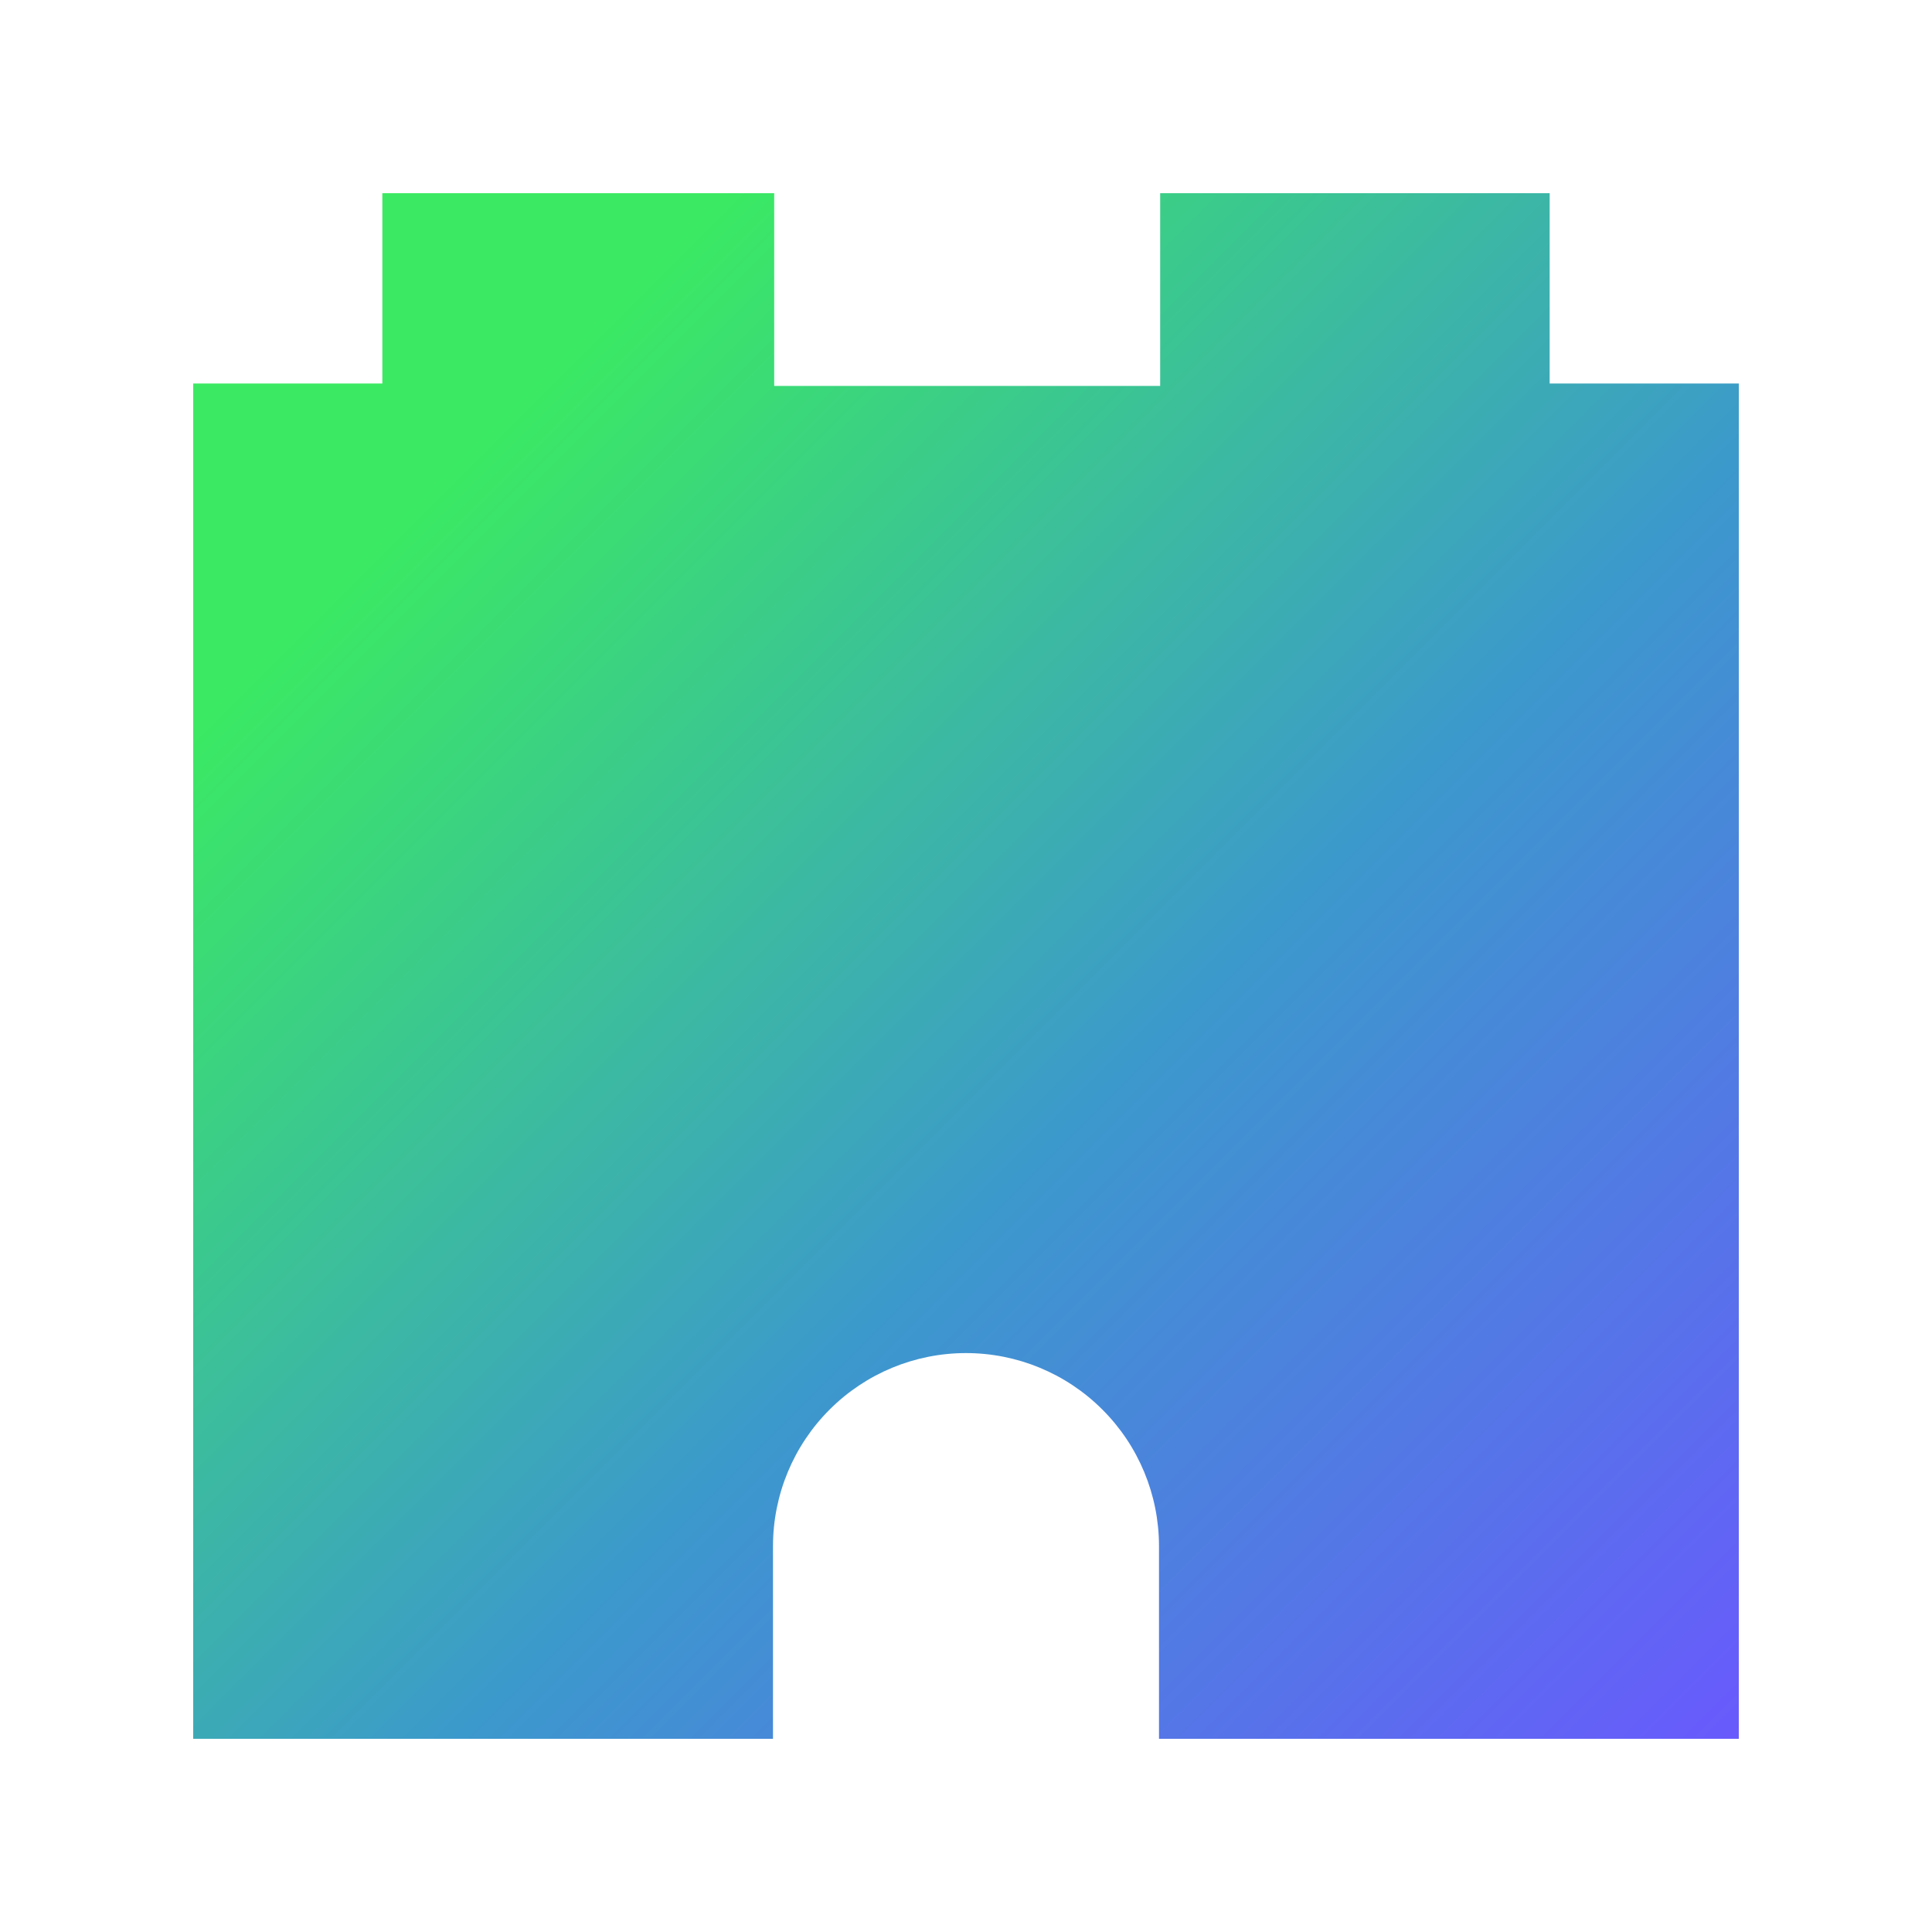
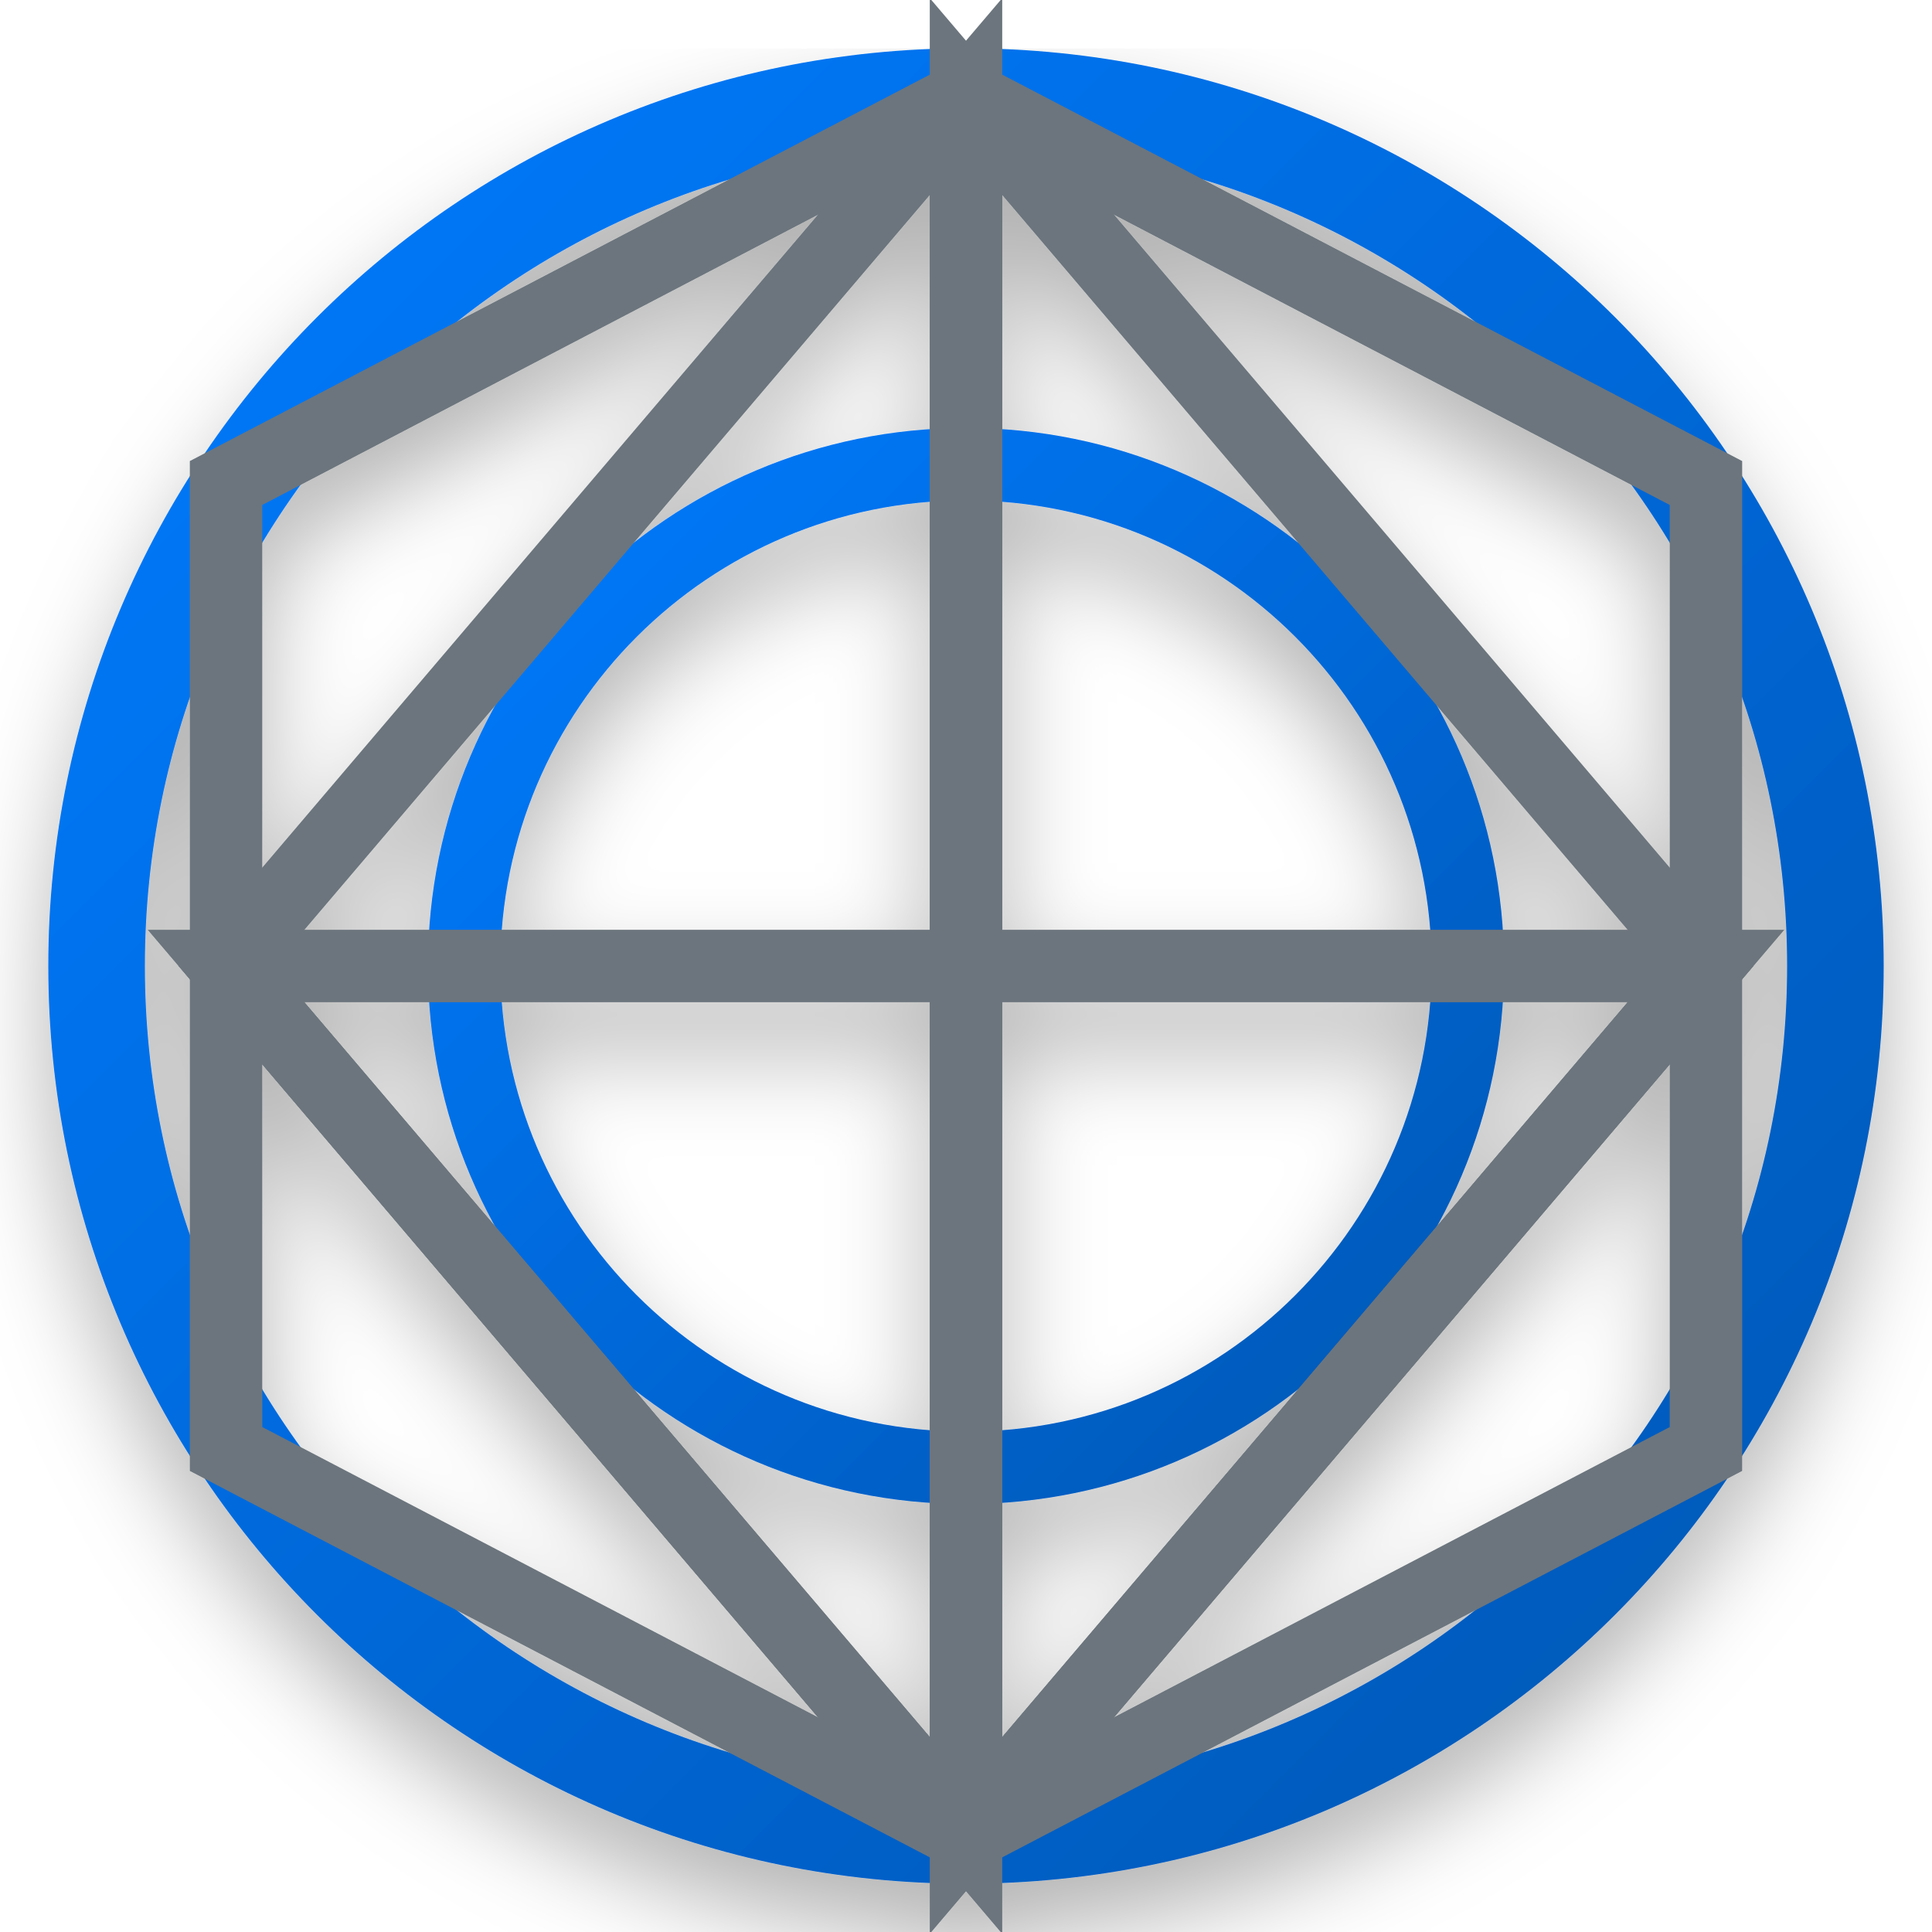
<svg xmlns="http://www.w3.org/2000/svg" width="40" height="40" viewBox="0 0 40 40" fill="none">
-   <path d="M32.084 7.94V4H24.02V7.99H16.029V4H7.916V7.94H4V36H16.004V32.005C16.006 30.946 16.427 29.931 17.177 29.183C17.926 28.434 18.941 28.014 20 28.014C21.059 28.014 22.074 28.434 22.823 29.183C23.573 29.931 23.994 30.946 23.996 32.005V36H36V7.94H32.084Z" fill="url(#paint0_linear)" />
  <defs>
-     <linearGradient id="paint0_linear" x1="2.942" y1="4.9" x2="37.777" y2="39.734" gradientUnits="userSpaceOnUse">
-       <stop offset="0.159" stop-color="#3BEA62" />
-       <stop offset="0.54" stop-color="#3C99CC" />
-       <stop offset="0.937" stop-color="#6B57FF" />
+     <linearGradient id="blueGradient" x1="0%" y1="0%" x2="100%" y2="100%">
+       <stop offset="0%" style="stop-color:#007bff;stop-opacity:1" />
+       <stop offset="100%" style="stop-color:#0056b3;stop-opacity:1" />
    </linearGradient>
  </defs>
+   <g filter="url(#shadow)">
+     <circle cx="20" cy="20" r="18" stroke="url(#blueGradient)" stroke-width="2" />
+     <polygon points="20,2 35.32,10 35.32,30 20,38 4.68,30 4.68,10" stroke="#6c757d" stroke-width="1.5" />
+     <circle cx="20" cy="20" r="10.39" stroke="url(#blueGradient)" stroke-width="1.5" />
+     <polygon points="20,2 35.32,20 20,38" stroke="#6c757d" stroke-width="1.5" fill="none" />
+     <polygon points="35.32,20 20,38 4.68,20" stroke="#6c757d" stroke-width="1.5" fill="none" />
+     <polygon points="20,38 4.68,20 20,2" stroke="#6c757d" stroke-width="1.5" fill="none" />
+   </g>
+   <filter id="shadow">
+     <feDropShadow dx="0" dy="1" stdDeviation="1" flood-color="#000" flood-opacity="0.3" />
+   </filter>
</svg>
